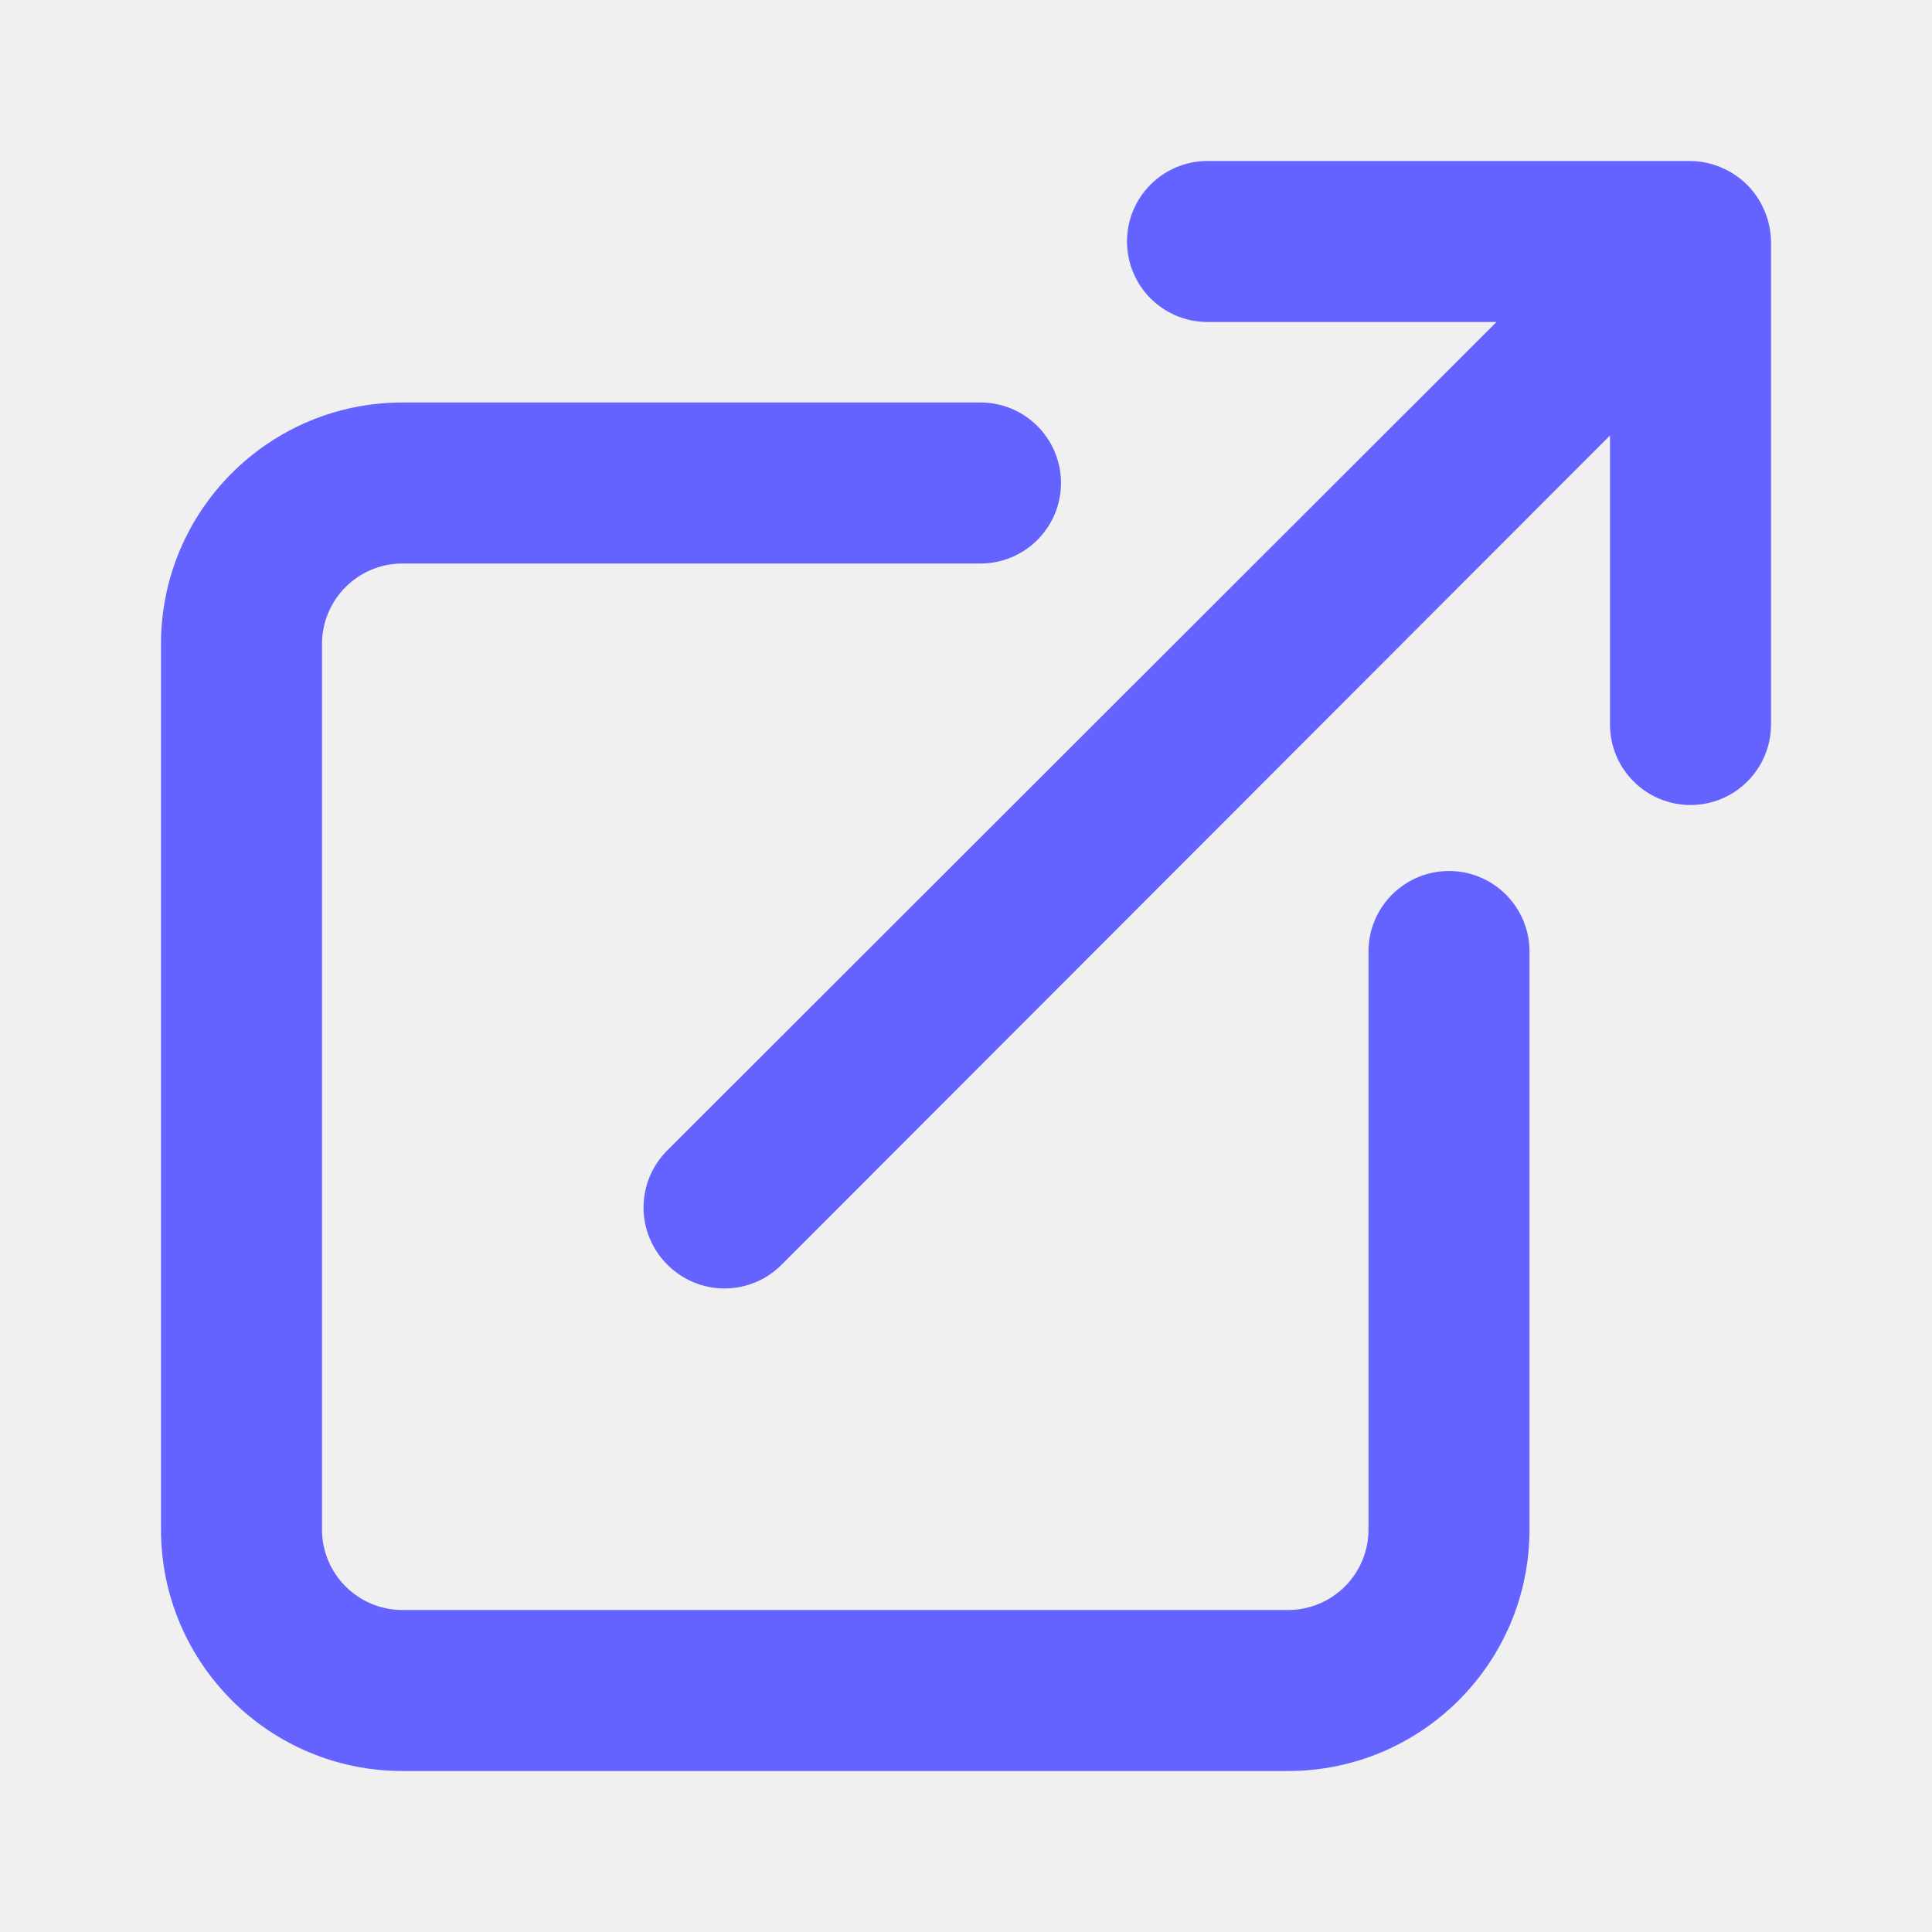
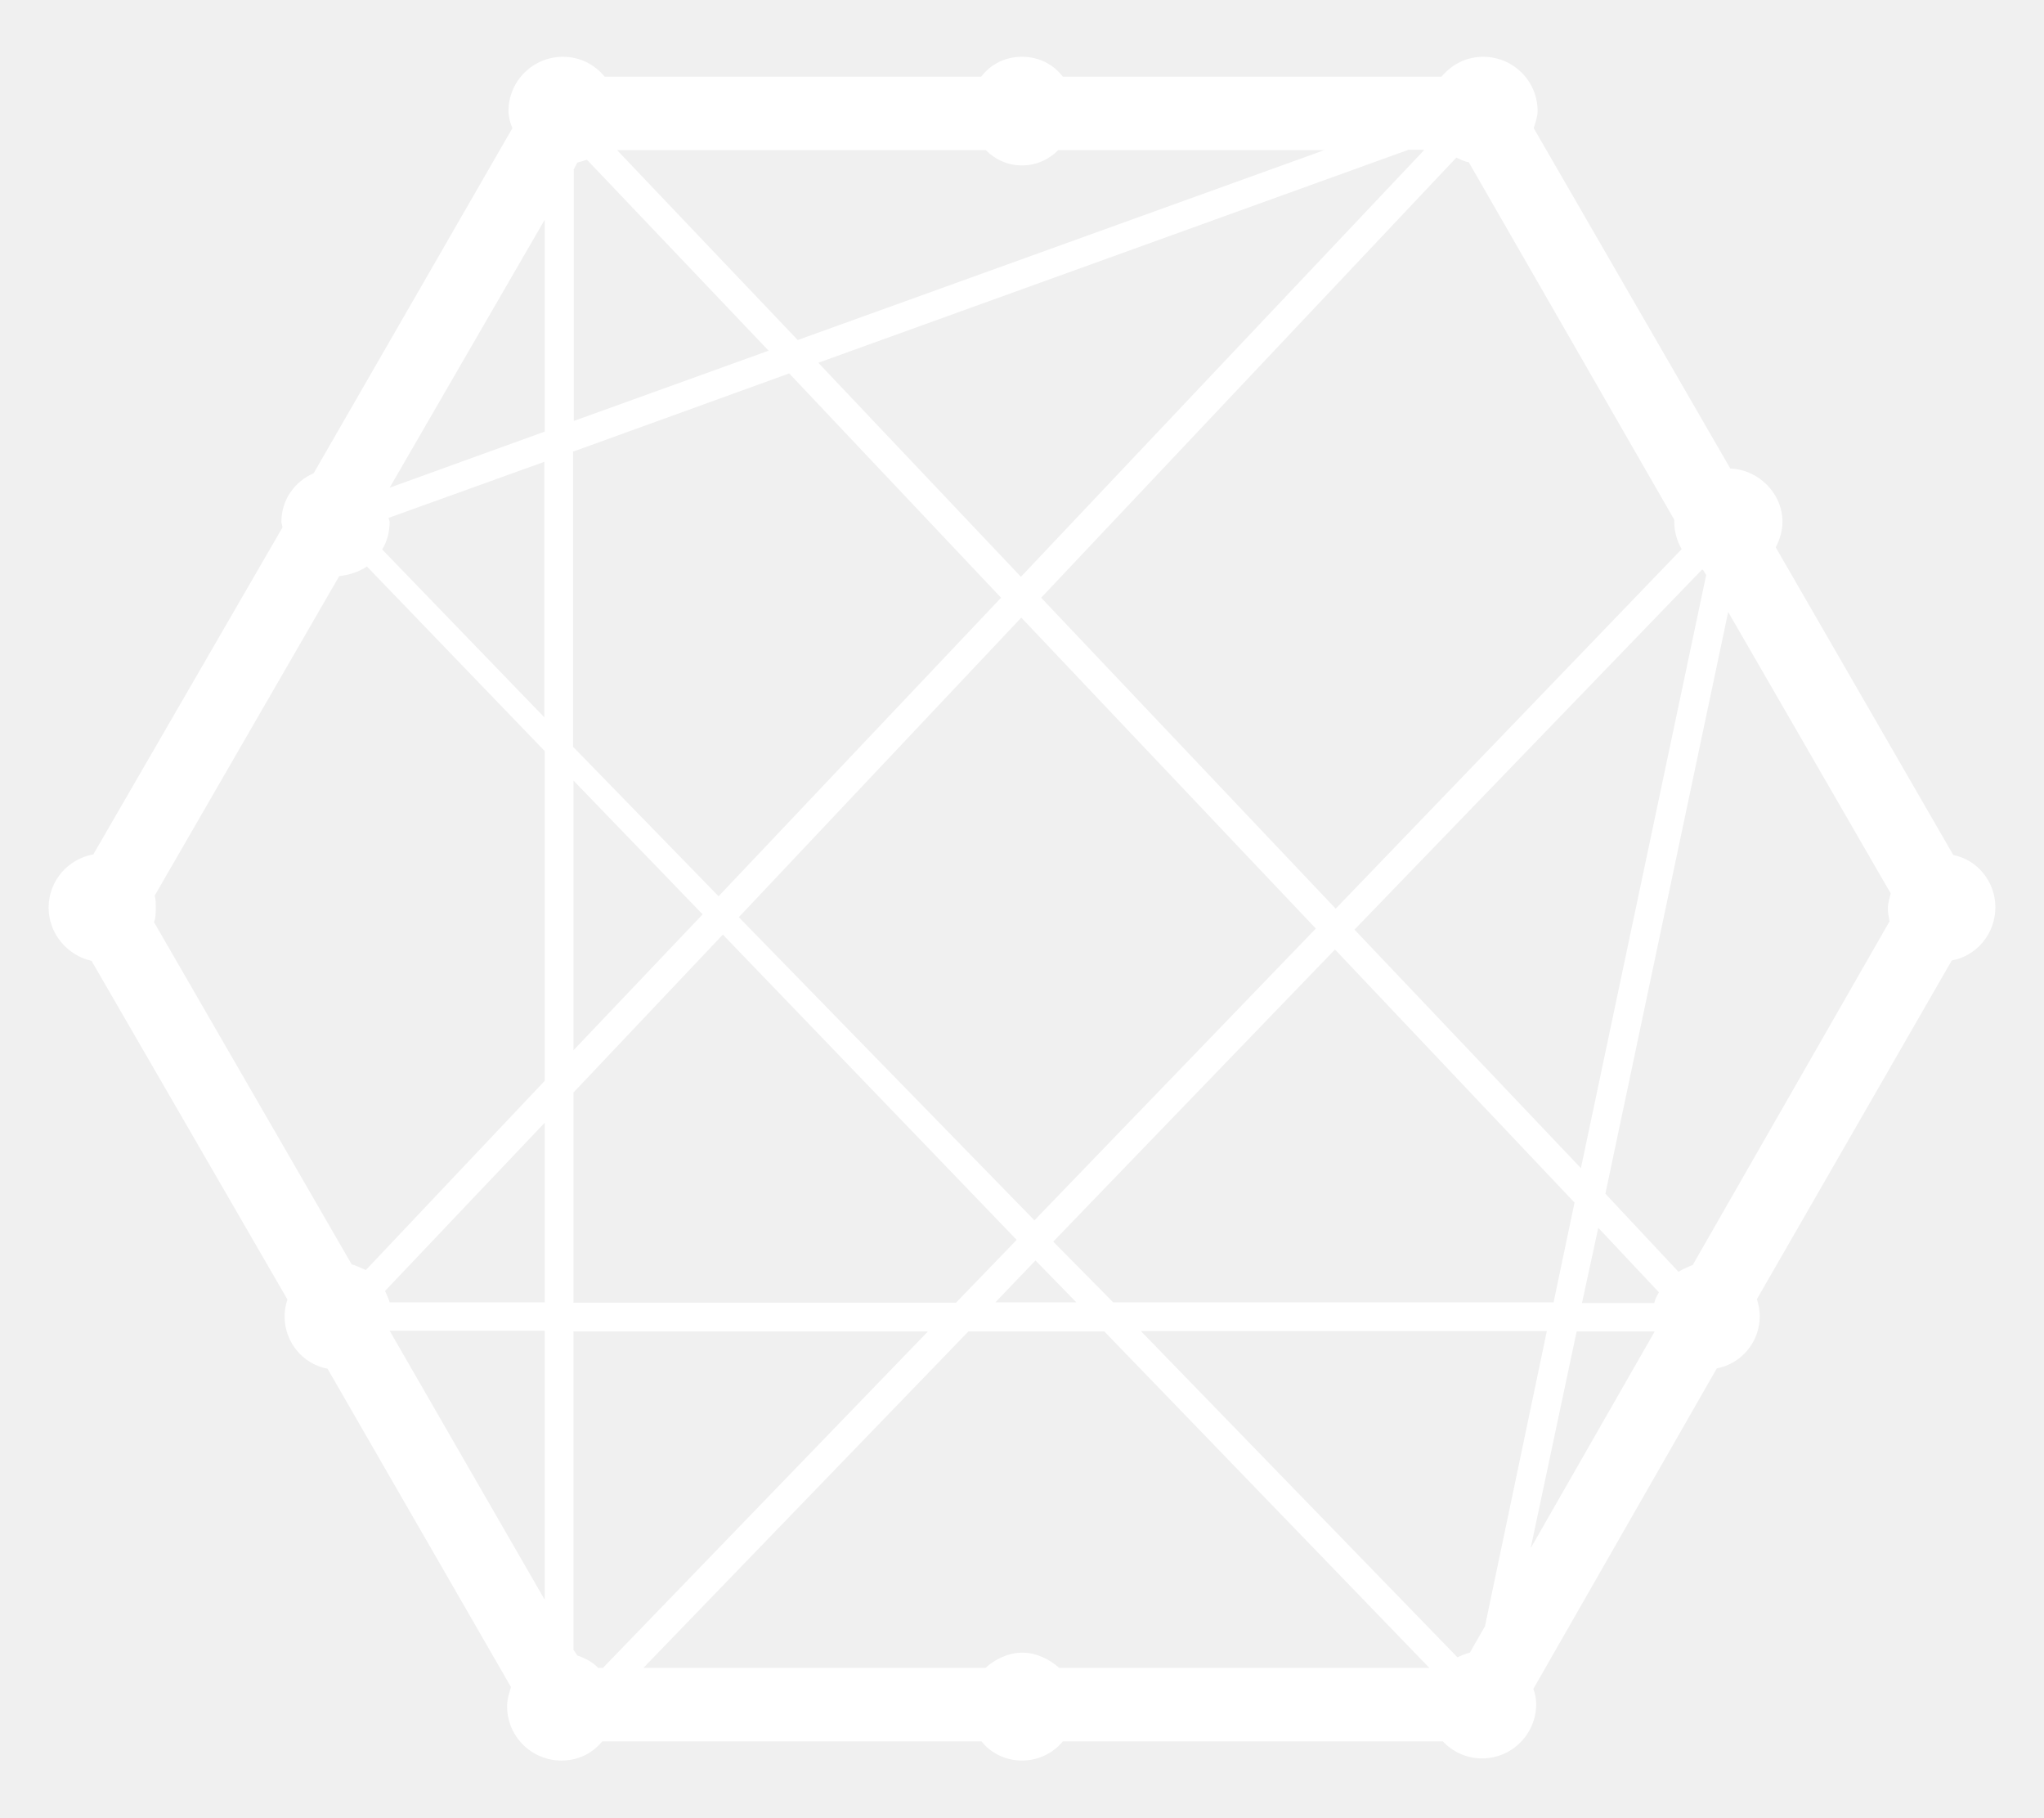
- <svg xmlns="http://www.w3.org/2000/svg" viewBox="0 0 24 24">
-   <path d="M18,10.82a1,1,0,0,0-1,1V19a1,1,0,0,1-1,1H5a1,1,0,0,1-1-1V8A1,1,0,0,1,5,7h7.18a1,1,0,0,0,0-2H5A3,3,0,0,0,2,8V19a3,3,0,0,0,3,3H16a3,3,0,0,0,3-3V11.82A1,1,0,0,0,18,10.82Zm3.92-8.2a1,1,0,0,0-.54-.54A1,1,0,0,0,21,2H15a1,1,0,0,0,0,2h3.59L8.29,14.29a1,1,0,0,0,0,1.42,1,1,0,0,0,1.42,0L20,5.41V9a1,1,0,0,0,2,0V3A1,1,0,0,0,21.92,2.62Z" fill="#6563ff" />
+ <svg xmlns="http://www.w3.org/2000/svg" viewBox="0 0 576 512">
+   <path fill="#fff" d="M550.5 241l-50.1-86.8c1.1-2.1 1.9-4.6 1.9-7.2 0-8-6.7-14.7-14.7-15l-55.4-95.9c.5-1.6 1.1-3.2 1.1-4.8 0-8.6-7-15.3-15.3-15.3-4.8 0-8.8 2.1-11.8 5.6H299.5C296.8 18.1 292.8 16 288 16s-8.8 2.1-11.5 5.6H170.4C167.5 18.1 163.4 16 158.6 16c-8.3 0-15.3 6.7-15.3 15.3 0 1.6 .5 3.5 1.1 4.8l-56 97.2c-5.4 2.4-9.1 7.5-9.1 13.7 0 .5 .3 1.1 .3 1.6l-53.3 92.1c-7.2 1.3-12.6 7.5-12.6 15 0 7.2 5.1 13.4 12.1 15l55.2 95.4c-.5 1.6-.8 2.9-.8 4.8 0 7.2 5.1 13.4 12.1 14.7l51.7 89.7c-.5 1.6-1.1 3.5-1.1 5.4 0 8.6 7 15.3 15.3 15.3 4.8 0 8.8-2.1 11.5-5.4h106.9C279.2 493.9 283.4 496 288 496s8.8-2.1 11.5-5.4h107.1c2.7 2.9 6.7 4.8 11 4.8 8.6 0 15.3-7 15.3-15.3 0-1.6-.3-2.9-.8-4.3l51.7-90.3c7-1.3 12.1-7.5 12.1-14.7 0-1.6-.3-3.2-.8-4.8l54.9-95.4c7-1.3 12.3-7.5 12.3-15 0-7.2-5.1-13.4-11.8-14.7zM153.5 450.7l-43.7-75.8h43.7v75.8zm0-83.8h-43.7c-.3-1.1-.8-2.1-1.3-3.2l45-47.4v50.6zm0-62.4l-50.4 53.3c-1.3-.5-2.7-1.3-4-1.6L43.4 259.8c.5-1.3 .5-2.7 .5-4s0-2.4-.3-3.5l52-90c2.7-.3 5.4-1.1 7.8-2.7l50.1 52v92.9zm0-102.3l-45.8-47.4c1.3-2.1 2.1-4.8 2.1-7.8 0-.3-.3-.8-.3-1.1l43.9-15.8v72.1zm0-80.6l-43.7 15.8 43.7-75.5v59.7zm326.5 39.1l.8 1.3L445.5 329.1l-63.8-67.2 98-101.5 .3 .3zM291.8 355.1l11.5 11.8H280.5l11.3-11.8zm-.3-11.3l-83.3-85.4 79.6-84.4 83 87.6-79.3 82.2zm5.4 5.9l79.3-82.2 67.5 71.3-5.9 28.1H313.7l-16.9-17.1zM410.4 44.4c1.1 .5 2.1 1.1 3.5 1.3l57.9 100.7v.5c0 2.9 .8 5.6 2.1 7.8L376.4 256l-83-87.6L410.4 44.4zm-9.1-2.1L287.7 162.5l-57.1-60.3 166.3-60h4.3zm-123.5 0c2.7 2.7 6.2 4.3 10.2 4.3s7.5-1.6 10.2-4.3h75L224.8 95.8 173.9 42.3h103.9zm-116.2 5.6l1.1-2.1a33.8 33.8 0 0 0 2.7-.8l51.2 53.8-54.9 19.8V47.9zm0 79.3l60.8-22 59.7 63.2-79.6 84.1-41-42.1v-83.3zm0 92.7L198 257.6l-36.4 38.3v-76.1zm0 87.9l42.1-44.5 82.8 86-17.1 17.7H161.6v-59.2zm7 162.1c-1.6-1.6-3.5-2.7-5.9-3.5l-1.1-1.6v-89.7h99.9l-91.6 94.8h-1.3zm129.9 0c-2.7-2.4-6.4-4.3-10.4-4.3s-7.8 1.9-10.4 4.3h-96.4l91.6-94.8h38.3l91.6 94.8H298.4zm120-11.8l-4.3 7.5c-1.3 .3-2.4 .8-3.5 1.3l-89.2-91.9h114.4l-17.4 83zm12.9-22.2l12.9-60.8h22l-34.8 60.8zm34.8-68.8h-20.4l4.6-21.2 17.1 18.2c-.5 .8-1.1 1.9-1.3 2.9zm66.2-107.4l-55.4 96.7c-1.3 .5-2.7 1.1-4 1.9l-20.6-22 34.6-163.9 45.8 79.3c-.3 1.3-.8 2.7-.8 4.3 0 1.3 .3 2.4 .5 3.8z" />
</svg>
